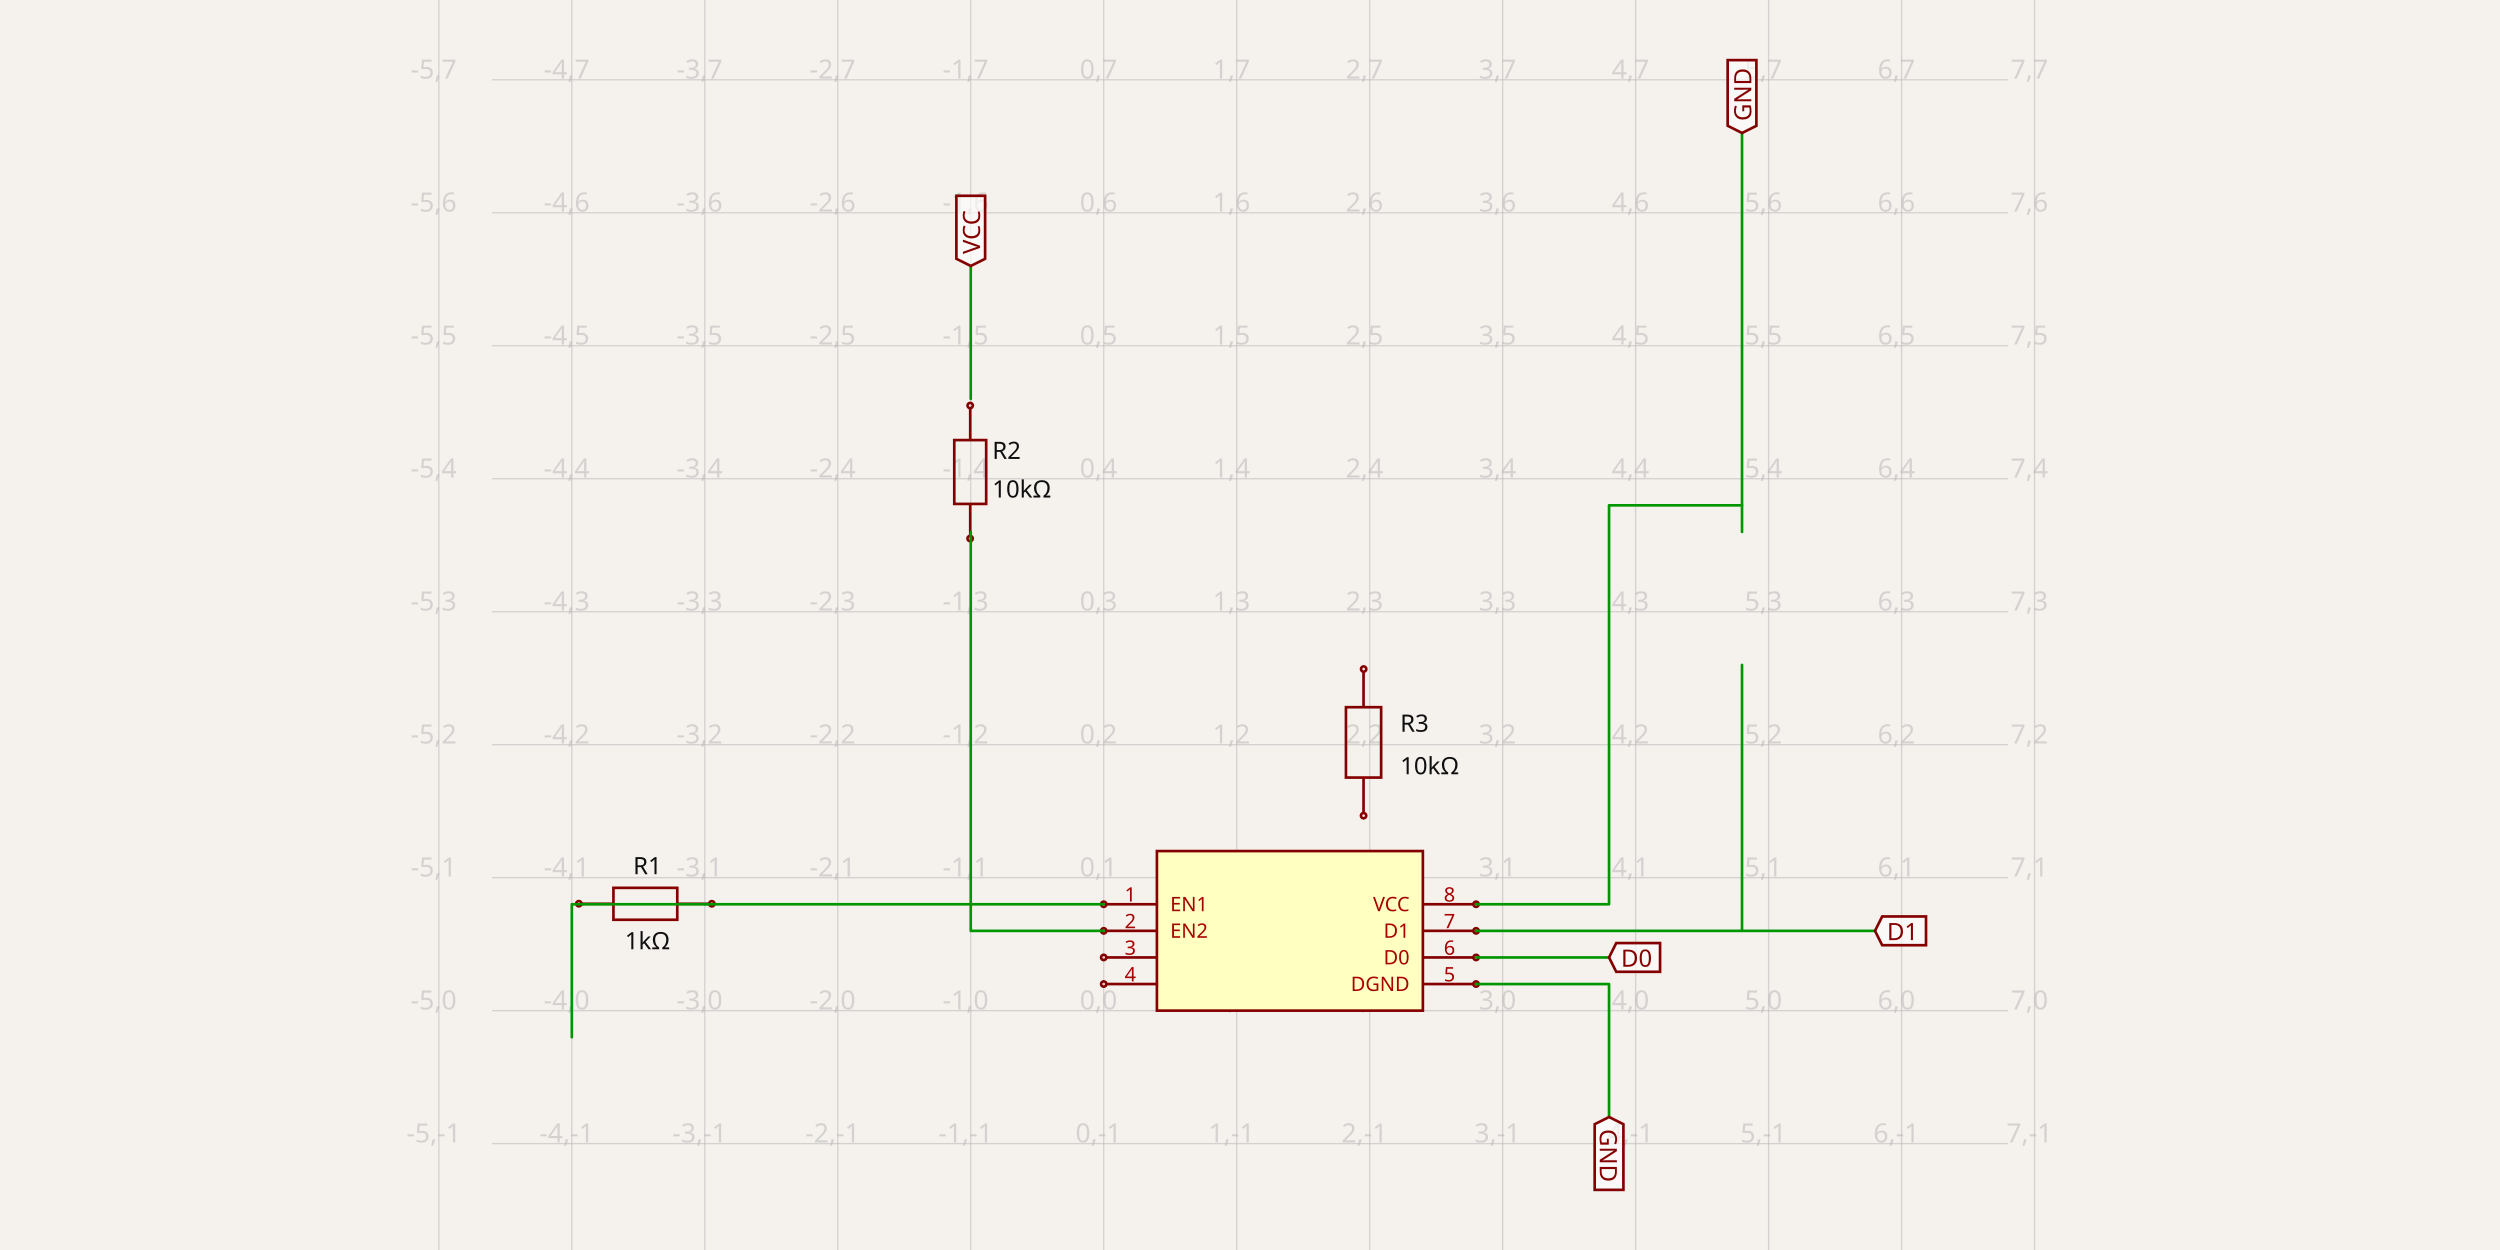
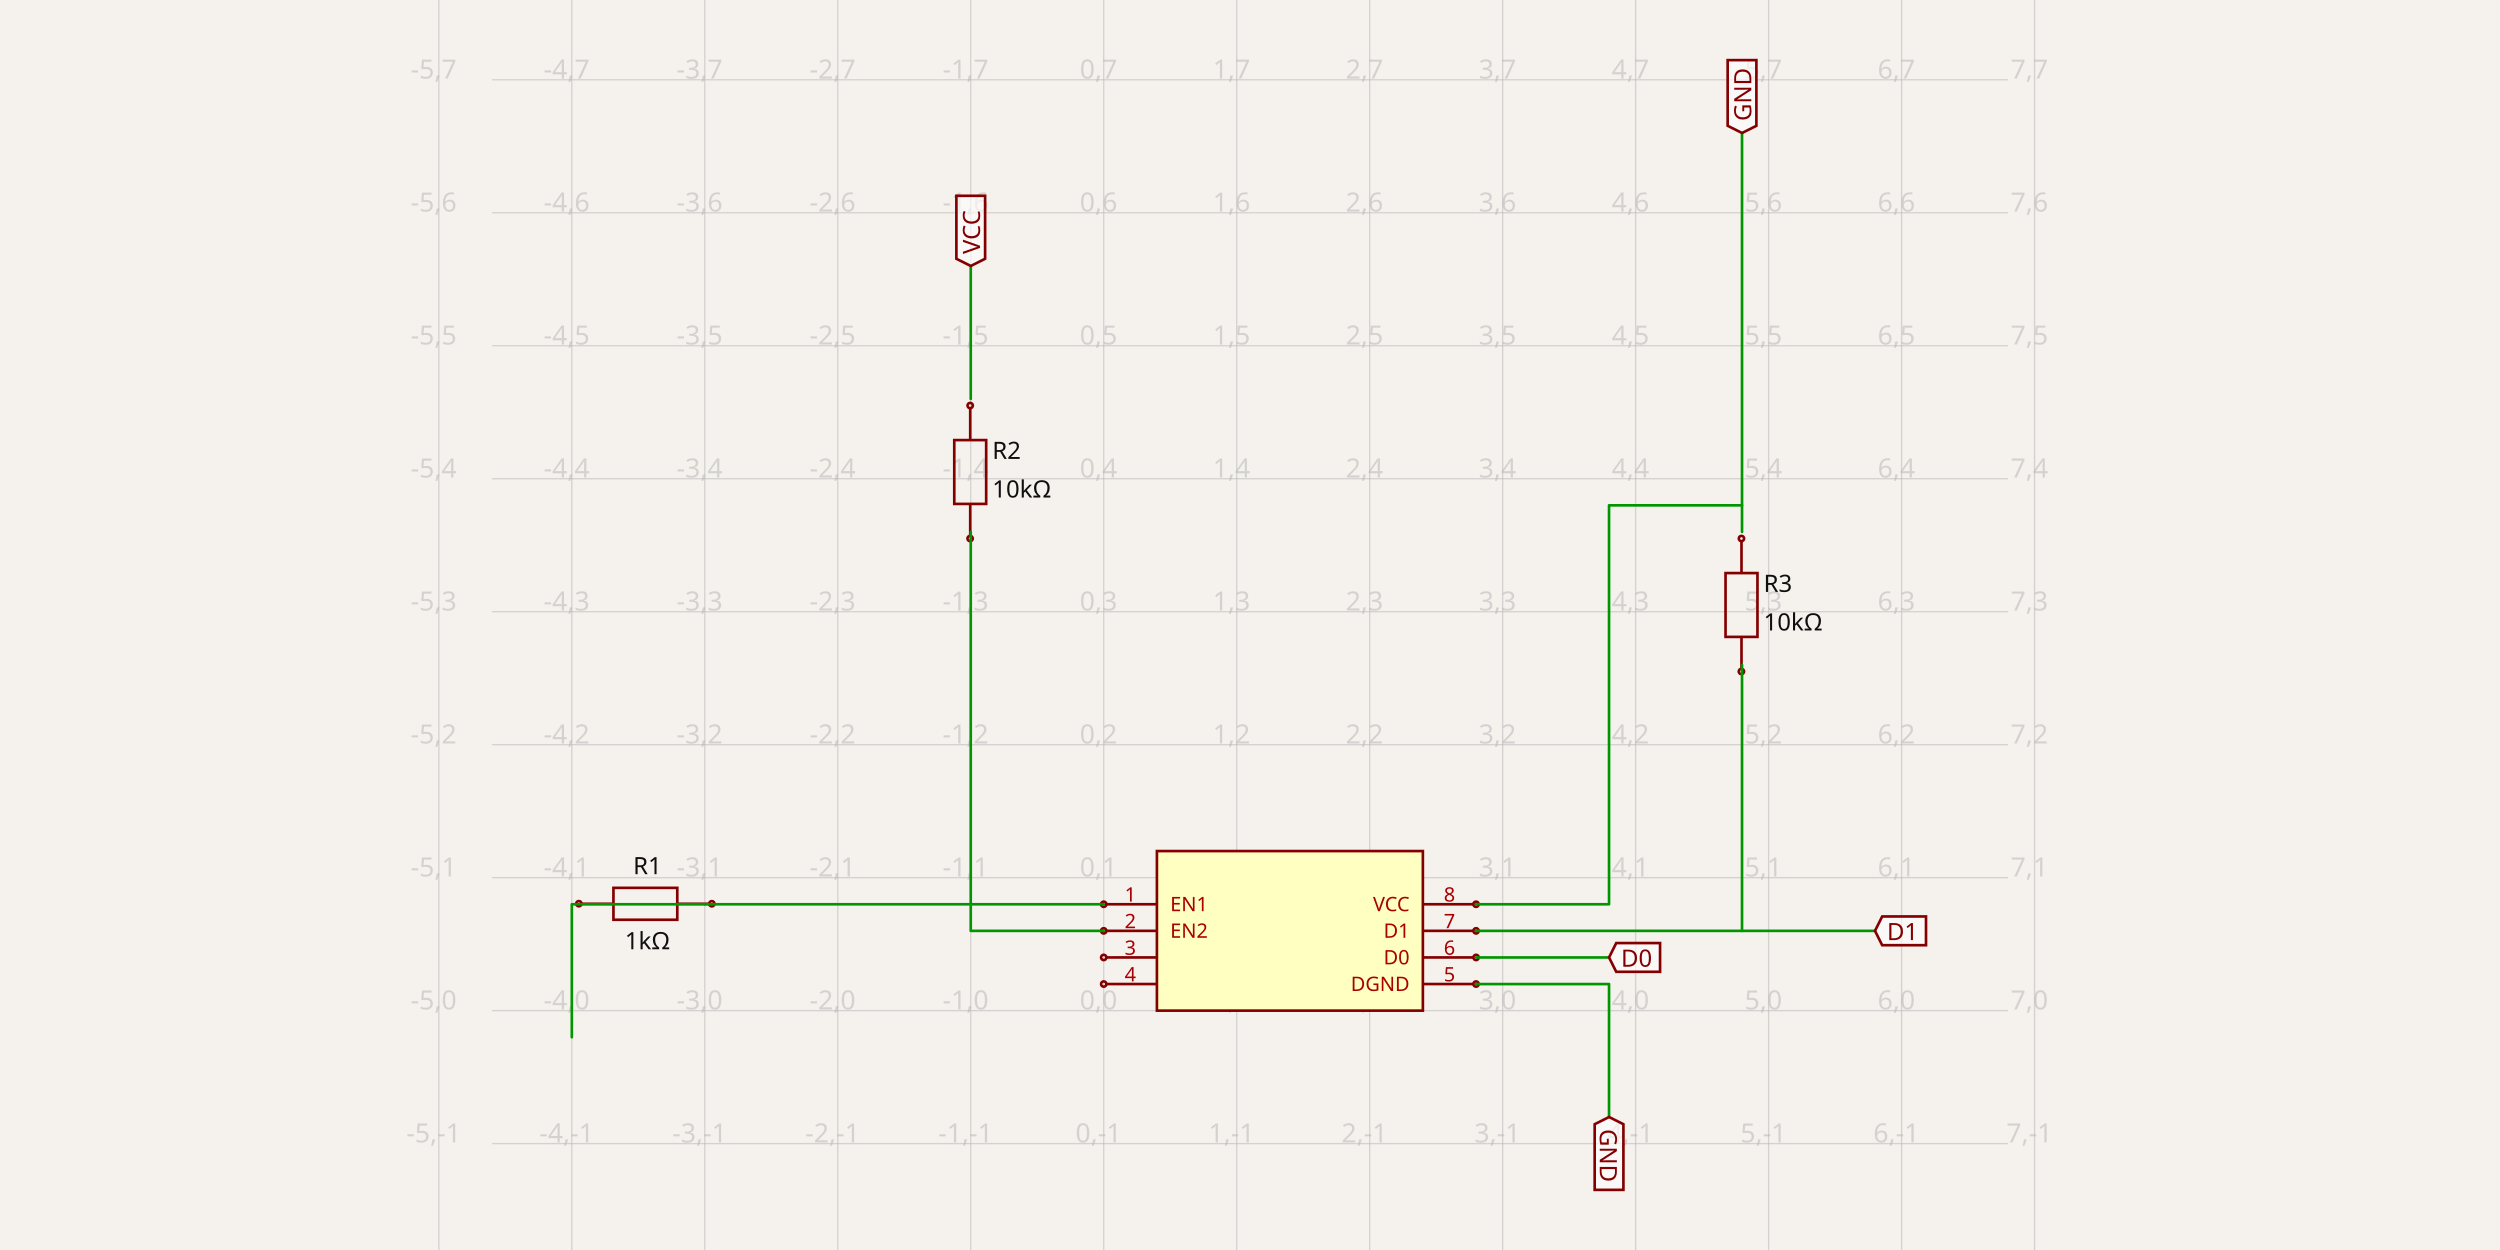
<svg xmlns="http://www.w3.org/2000/svg" width="1200" height="600" style="background-color: rgb(245, 241, 237)" data-real-to-screen-transform="matrix(63.829787234,0,0,-63.829787234,529.7872340426,485.1063829787)">
  <style>
              .boundary { fill: rgb(245, 241, 237); }
              .schematic-boundary { fill: none; stroke: #fff; }
              .component { fill: none; stroke: rgb(132, 0, 0); }
              .chip { fill: rgb(255, 255, 194); stroke: rgb(132, 0, 0); }
              .component-pin { fill: none; stroke: rgb(132, 0, 0); }
              .trace:hover {
                filter: invert(1);
              }
              .trace:hover .trace-crossing-outline {
                opacity: 0;
              }
              .text { font-family: sans-serif; fill: rgb(0, 150, 0); }
              .pin-number { fill: rgb(169, 0, 0); }
              .port-label { fill: rgb(0, 100, 100); }
              .component-name { fill: rgb(0, 100, 100); }
            </style>
  <rect class="boundary" x="0" y="0" width="1200" height="600" />
  <g class="grid">
    <line x1="210.638" y1="600" x2="210.638" y2="3.000195647473447e-10" stroke="rgb(181, 181, 181)" stroke-width="0.638" stroke-opacity="0.5" />
    <line x1="274.468" y1="600" x2="274.468" y2="3.000195647473447e-10" stroke="rgb(181, 181, 181)" stroke-width="0.638" stroke-opacity="0.5" />
    <line x1="338.298" y1="600" x2="338.298" y2="3.000195647473447e-10" stroke="rgb(181, 181, 181)" stroke-width="0.638" stroke-opacity="0.5" />
    <line x1="402.128" y1="600" x2="402.128" y2="3.000195647473447e-10" stroke="rgb(181, 181, 181)" stroke-width="0.638" stroke-opacity="0.5" />
    <line x1="465.957" y1="600" x2="465.957" y2="3.000195647473447e-10" stroke="rgb(181, 181, 181)" stroke-width="0.638" stroke-opacity="0.5" />
    <line x1="529.787" y1="600" x2="529.787" y2="3.000195647473447e-10" stroke="rgb(181, 181, 181)" stroke-width="0.638" stroke-opacity="0.5" />
    <line x1="593.617" y1="600" x2="593.617" y2="3.000195647473447e-10" stroke="rgb(181, 181, 181)" stroke-width="0.638" stroke-opacity="0.5" />
    <line x1="657.447" y1="600" x2="657.447" y2="3.000195647473447e-10" stroke="rgb(181, 181, 181)" stroke-width="0.638" stroke-opacity="0.5" />
    <line x1="721.277" y1="600" x2="721.277" y2="3.000195647473447e-10" stroke="rgb(181, 181, 181)" stroke-width="0.638" stroke-opacity="0.5" />
    <line x1="785.106" y1="600" x2="785.106" y2="3.000195647473447e-10" stroke="rgb(181, 181, 181)" stroke-width="0.638" stroke-opacity="0.5" />
    <line x1="848.936" y1="600" x2="848.936" y2="3.000195647473447e-10" stroke="rgb(181, 181, 181)" stroke-width="0.638" stroke-opacity="0.5" />
    <line x1="912.766" y1="600" x2="912.766" y2="3.000195647473447e-10" stroke="rgb(181, 181, 181)" stroke-width="0.638" stroke-opacity="0.5" />
    <line x1="976.596" y1="600" x2="976.596" y2="3.000195647473447e-10" stroke="rgb(181, 181, 181)" stroke-width="0.638" stroke-opacity="0.5" />
    <line x1="236.17" y1="612.766" x2="963.83" y2="612.766" stroke="rgb(181, 181, 181)" stroke-width="0.638" stroke-opacity="0.5" />
    <line x1="236.17" y1="548.936" x2="963.83" y2="548.936" stroke="rgb(181, 181, 181)" stroke-width="0.638" stroke-opacity="0.5" />
    <line x1="236.17" y1="485.106" x2="963.83" y2="485.106" stroke="rgb(181, 181, 181)" stroke-width="0.638" stroke-opacity="0.5" />
    <line x1="236.17" y1="421.277" x2="963.83" y2="421.277" stroke="rgb(181, 181, 181)" stroke-width="0.638" stroke-opacity="0.5" />
    <line x1="236.17" y1="357.447" x2="963.83" y2="357.447" stroke="rgb(181, 181, 181)" stroke-width="0.638" stroke-opacity="0.5" />
    <line x1="236.17" y1="293.617" x2="963.83" y2="293.617" stroke="rgb(181, 181, 181)" stroke-width="0.638" stroke-opacity="0.5" />
    <line x1="236.17" y1="229.787" x2="963.83" y2="229.787" stroke="rgb(181, 181, 181)" stroke-width="0.638" stroke-opacity="0.5" />
    <line x1="236.17" y1="165.957" x2="963.83" y2="165.957" stroke="rgb(181, 181, 181)" stroke-width="0.638" stroke-opacity="0.5" />
    <line x1="236.17" y1="102.128" x2="963.83" y2="102.128" stroke="rgb(181, 181, 181)" stroke-width="0.638" stroke-opacity="0.5" />
    <line x1="236.17" y1="38.298" x2="963.83" y2="38.298" stroke="rgb(181, 181, 181)" stroke-width="0.638" stroke-opacity="0.5" />
    <line x1="236.17" y1="-25.532" x2="963.83" y2="-25.532" stroke="rgb(181, 181, 181)" stroke-width="0.638" stroke-opacity="0.5" />
    <text x="208.138" y="607.766" fill="rgb(181, 181, 181)" font-size="12.766" fill-opacity="0.5" text-anchor="middle" dominant-baseline="middle" font-family="sans-serif">-5,-2</text>
    <text x="208.138" y="543.936" fill="rgb(181, 181, 181)" font-size="12.766" fill-opacity="0.5" text-anchor="middle" dominant-baseline="middle" font-family="sans-serif">-5,-1</text>
    <text x="208.138" y="480.106" fill="rgb(181, 181, 181)" font-size="12.766" fill-opacity="0.5" text-anchor="middle" dominant-baseline="middle" font-family="sans-serif">-5,0</text>
    <text x="208.138" y="416.277" fill="rgb(181, 181, 181)" font-size="12.766" fill-opacity="0.5" text-anchor="middle" dominant-baseline="middle" font-family="sans-serif">-5,1</text>
    <text x="208.138" y="352.447" fill="rgb(181, 181, 181)" font-size="12.766" fill-opacity="0.5" text-anchor="middle" dominant-baseline="middle" font-family="sans-serif">-5,2</text>
    <text x="208.138" y="288.617" fill="rgb(181, 181, 181)" font-size="12.766" fill-opacity="0.5" text-anchor="middle" dominant-baseline="middle" font-family="sans-serif">-5,3</text>
    <text x="208.138" y="224.787" fill="rgb(181, 181, 181)" font-size="12.766" fill-opacity="0.5" text-anchor="middle" dominant-baseline="middle" font-family="sans-serif">-5,4</text>
    <text x="208.138" y="160.957" fill="rgb(181, 181, 181)" font-size="12.766" fill-opacity="0.5" text-anchor="middle" dominant-baseline="middle" font-family="sans-serif">-5,5</text>
    <text x="208.138" y="97.128" fill="rgb(181, 181, 181)" font-size="12.766" fill-opacity="0.5" text-anchor="middle" dominant-baseline="middle" font-family="sans-serif">-5,6</text>
    <text x="208.138" y="33.298" fill="rgb(181, 181, 181)" font-size="12.766" fill-opacity="0.5" text-anchor="middle" dominant-baseline="middle" font-family="sans-serif">-5,7</text>
    <text x="208.138" y="-30.532" fill="rgb(181, 181, 181)" font-size="12.766" fill-opacity="0.5" text-anchor="middle" dominant-baseline="middle" font-family="sans-serif">-5,8</text>
    <text x="271.968" y="607.766" fill="rgb(181, 181, 181)" font-size="12.766" fill-opacity="0.5" text-anchor="middle" dominant-baseline="middle" font-family="sans-serif">-4,-2</text>
    <text x="271.968" y="543.936" fill="rgb(181, 181, 181)" font-size="12.766" fill-opacity="0.5" text-anchor="middle" dominant-baseline="middle" font-family="sans-serif">-4,-1</text>
    <text x="271.968" y="480.106" fill="rgb(181, 181, 181)" font-size="12.766" fill-opacity="0.5" text-anchor="middle" dominant-baseline="middle" font-family="sans-serif">-4,0</text>
    <text x="271.968" y="416.277" fill="rgb(181, 181, 181)" font-size="12.766" fill-opacity="0.5" text-anchor="middle" dominant-baseline="middle" font-family="sans-serif">-4,1</text>
    <text x="271.968" y="352.447" fill="rgb(181, 181, 181)" font-size="12.766" fill-opacity="0.5" text-anchor="middle" dominant-baseline="middle" font-family="sans-serif">-4,2</text>
    <text x="271.968" y="288.617" fill="rgb(181, 181, 181)" font-size="12.766" fill-opacity="0.5" text-anchor="middle" dominant-baseline="middle" font-family="sans-serif">-4,3</text>
    <text x="271.968" y="224.787" fill="rgb(181, 181, 181)" font-size="12.766" fill-opacity="0.5" text-anchor="middle" dominant-baseline="middle" font-family="sans-serif">-4,4</text>
    <text x="271.968" y="160.957" fill="rgb(181, 181, 181)" font-size="12.766" fill-opacity="0.5" text-anchor="middle" dominant-baseline="middle" font-family="sans-serif">-4,5</text>
    <text x="271.968" y="97.128" fill="rgb(181, 181, 181)" font-size="12.766" fill-opacity="0.5" text-anchor="middle" dominant-baseline="middle" font-family="sans-serif">-4,6</text>
    <text x="271.968" y="33.298" fill="rgb(181, 181, 181)" font-size="12.766" fill-opacity="0.5" text-anchor="middle" dominant-baseline="middle" font-family="sans-serif">-4,7</text>
    <text x="271.968" y="-30.532" fill="rgb(181, 181, 181)" font-size="12.766" fill-opacity="0.5" text-anchor="middle" dominant-baseline="middle" font-family="sans-serif">-4,8</text>
    <text x="335.798" y="607.766" fill="rgb(181, 181, 181)" font-size="12.766" fill-opacity="0.5" text-anchor="middle" dominant-baseline="middle" font-family="sans-serif">-3,-2</text>
    <text x="335.798" y="543.936" fill="rgb(181, 181, 181)" font-size="12.766" fill-opacity="0.5" text-anchor="middle" dominant-baseline="middle" font-family="sans-serif">-3,-1</text>
    <text x="335.798" y="480.106" fill="rgb(181, 181, 181)" font-size="12.766" fill-opacity="0.5" text-anchor="middle" dominant-baseline="middle" font-family="sans-serif">-3,0</text>
    <text x="335.798" y="416.277" fill="rgb(181, 181, 181)" font-size="12.766" fill-opacity="0.5" text-anchor="middle" dominant-baseline="middle" font-family="sans-serif">-3,1</text>
    <text x="335.798" y="352.447" fill="rgb(181, 181, 181)" font-size="12.766" fill-opacity="0.5" text-anchor="middle" dominant-baseline="middle" font-family="sans-serif">-3,2</text>
    <text x="335.798" y="288.617" fill="rgb(181, 181, 181)" font-size="12.766" fill-opacity="0.5" text-anchor="middle" dominant-baseline="middle" font-family="sans-serif">-3,3</text>
    <text x="335.798" y="224.787" fill="rgb(181, 181, 181)" font-size="12.766" fill-opacity="0.5" text-anchor="middle" dominant-baseline="middle" font-family="sans-serif">-3,4</text>
    <text x="335.798" y="160.957" fill="rgb(181, 181, 181)" font-size="12.766" fill-opacity="0.5" text-anchor="middle" dominant-baseline="middle" font-family="sans-serif">-3,5</text>
    <text x="335.798" y="97.128" fill="rgb(181, 181, 181)" font-size="12.766" fill-opacity="0.5" text-anchor="middle" dominant-baseline="middle" font-family="sans-serif">-3,6</text>
    <text x="335.798" y="33.298" fill="rgb(181, 181, 181)" font-size="12.766" fill-opacity="0.5" text-anchor="middle" dominant-baseline="middle" font-family="sans-serif">-3,7</text>
    <text x="335.798" y="-30.532" fill="rgb(181, 181, 181)" font-size="12.766" fill-opacity="0.5" text-anchor="middle" dominant-baseline="middle" font-family="sans-serif">-3,8</text>
    <text x="399.628" y="607.766" fill="rgb(181, 181, 181)" font-size="12.766" fill-opacity="0.5" text-anchor="middle" dominant-baseline="middle" font-family="sans-serif">-2,-2</text>
    <text x="399.628" y="543.936" fill="rgb(181, 181, 181)" font-size="12.766" fill-opacity="0.5" text-anchor="middle" dominant-baseline="middle" font-family="sans-serif">-2,-1</text>
    <text x="399.628" y="480.106" fill="rgb(181, 181, 181)" font-size="12.766" fill-opacity="0.5" text-anchor="middle" dominant-baseline="middle" font-family="sans-serif">-2,0</text>
    <text x="399.628" y="416.277" fill="rgb(181, 181, 181)" font-size="12.766" fill-opacity="0.5" text-anchor="middle" dominant-baseline="middle" font-family="sans-serif">-2,1</text>
    <text x="399.628" y="352.447" fill="rgb(181, 181, 181)" font-size="12.766" fill-opacity="0.5" text-anchor="middle" dominant-baseline="middle" font-family="sans-serif">-2,2</text>
    <text x="399.628" y="288.617" fill="rgb(181, 181, 181)" font-size="12.766" fill-opacity="0.5" text-anchor="middle" dominant-baseline="middle" font-family="sans-serif">-2,3</text>
    <text x="399.628" y="224.787" fill="rgb(181, 181, 181)" font-size="12.766" fill-opacity="0.5" text-anchor="middle" dominant-baseline="middle" font-family="sans-serif">-2,4</text>
    <text x="399.628" y="160.957" fill="rgb(181, 181, 181)" font-size="12.766" fill-opacity="0.5" text-anchor="middle" dominant-baseline="middle" font-family="sans-serif">-2,5</text>
    <text x="399.628" y="97.128" fill="rgb(181, 181, 181)" font-size="12.766" fill-opacity="0.5" text-anchor="middle" dominant-baseline="middle" font-family="sans-serif">-2,6</text>
    <text x="399.628" y="33.298" fill="rgb(181, 181, 181)" font-size="12.766" fill-opacity="0.5" text-anchor="middle" dominant-baseline="middle" font-family="sans-serif">-2,7</text>
    <text x="399.628" y="-30.532" fill="rgb(181, 181, 181)" font-size="12.766" fill-opacity="0.5" text-anchor="middle" dominant-baseline="middle" font-family="sans-serif">-2,8</text>
    <text x="463.457" y="607.766" fill="rgb(181, 181, 181)" font-size="12.766" fill-opacity="0.5" text-anchor="middle" dominant-baseline="middle" font-family="sans-serif">-1,-2</text>
    <text x="463.457" y="543.936" fill="rgb(181, 181, 181)" font-size="12.766" fill-opacity="0.5" text-anchor="middle" dominant-baseline="middle" font-family="sans-serif">-1,-1</text>
    <text x="463.457" y="480.106" fill="rgb(181, 181, 181)" font-size="12.766" fill-opacity="0.5" text-anchor="middle" dominant-baseline="middle" font-family="sans-serif">-1,0</text>
    <text x="463.457" y="416.277" fill="rgb(181, 181, 181)" font-size="12.766" fill-opacity="0.5" text-anchor="middle" dominant-baseline="middle" font-family="sans-serif">-1,1</text>
    <text x="463.457" y="352.447" fill="rgb(181, 181, 181)" font-size="12.766" fill-opacity="0.5" text-anchor="middle" dominant-baseline="middle" font-family="sans-serif">-1,2</text>
    <text x="463.457" y="288.617" fill="rgb(181, 181, 181)" font-size="12.766" fill-opacity="0.5" text-anchor="middle" dominant-baseline="middle" font-family="sans-serif">-1,3</text>
    <text x="463.457" y="224.787" fill="rgb(181, 181, 181)" font-size="12.766" fill-opacity="0.5" text-anchor="middle" dominant-baseline="middle" font-family="sans-serif">-1,4</text>
    <text x="463.457" y="160.957" fill="rgb(181, 181, 181)" font-size="12.766" fill-opacity="0.5" text-anchor="middle" dominant-baseline="middle" font-family="sans-serif">-1,5</text>
    <text x="463.457" y="97.128" fill="rgb(181, 181, 181)" font-size="12.766" fill-opacity="0.5" text-anchor="middle" dominant-baseline="middle" font-family="sans-serif">-1,6</text>
    <text x="463.457" y="33.298" fill="rgb(181, 181, 181)" font-size="12.766" fill-opacity="0.5" text-anchor="middle" dominant-baseline="middle" font-family="sans-serif">-1,7</text>
    <text x="463.457" y="-30.532" fill="rgb(181, 181, 181)" font-size="12.766" fill-opacity="0.5" text-anchor="middle" dominant-baseline="middle" font-family="sans-serif">-1,8</text>
    <text x="527.287" y="607.766" fill="rgb(181, 181, 181)" font-size="12.766" fill-opacity="0.5" text-anchor="middle" dominant-baseline="middle" font-family="sans-serif">0,-2</text>
    <text x="527.287" y="543.936" fill="rgb(181, 181, 181)" font-size="12.766" fill-opacity="0.5" text-anchor="middle" dominant-baseline="middle" font-family="sans-serif">0,-1</text>
    <text x="527.287" y="480.106" fill="rgb(181, 181, 181)" font-size="12.766" fill-opacity="0.5" text-anchor="middle" dominant-baseline="middle" font-family="sans-serif">0,0</text>
    <text x="527.287" y="416.277" fill="rgb(181, 181, 181)" font-size="12.766" fill-opacity="0.5" text-anchor="middle" dominant-baseline="middle" font-family="sans-serif">0,1</text>
    <text x="527.287" y="352.447" fill="rgb(181, 181, 181)" font-size="12.766" fill-opacity="0.5" text-anchor="middle" dominant-baseline="middle" font-family="sans-serif">0,2</text>
    <text x="527.287" y="288.617" fill="rgb(181, 181, 181)" font-size="12.766" fill-opacity="0.5" text-anchor="middle" dominant-baseline="middle" font-family="sans-serif">0,3</text>
    <text x="527.287" y="224.787" fill="rgb(181, 181, 181)" font-size="12.766" fill-opacity="0.5" text-anchor="middle" dominant-baseline="middle" font-family="sans-serif">0,4</text>
    <text x="527.287" y="160.957" fill="rgb(181, 181, 181)" font-size="12.766" fill-opacity="0.5" text-anchor="middle" dominant-baseline="middle" font-family="sans-serif">0,5</text>
    <text x="527.287" y="97.128" fill="rgb(181, 181, 181)" font-size="12.766" fill-opacity="0.5" text-anchor="middle" dominant-baseline="middle" font-family="sans-serif">0,6</text>
    <text x="527.287" y="33.298" fill="rgb(181, 181, 181)" font-size="12.766" fill-opacity="0.5" text-anchor="middle" dominant-baseline="middle" font-family="sans-serif">0,7</text>
    <text x="527.287" y="-30.532" fill="rgb(181, 181, 181)" font-size="12.766" fill-opacity="0.5" text-anchor="middle" dominant-baseline="middle" font-family="sans-serif">0,8</text>
    <text x="591.117" y="607.766" fill="rgb(181, 181, 181)" font-size="12.766" fill-opacity="0.5" text-anchor="middle" dominant-baseline="middle" font-family="sans-serif">1,-2</text>
    <text x="591.117" y="543.936" fill="rgb(181, 181, 181)" font-size="12.766" fill-opacity="0.5" text-anchor="middle" dominant-baseline="middle" font-family="sans-serif">1,-1</text>
    <text x="591.117" y="480.106" fill="rgb(181, 181, 181)" font-size="12.766" fill-opacity="0.5" text-anchor="middle" dominant-baseline="middle" font-family="sans-serif">1,0</text>
    <text x="591.117" y="416.277" fill="rgb(181, 181, 181)" font-size="12.766" fill-opacity="0.5" text-anchor="middle" dominant-baseline="middle" font-family="sans-serif">1,1</text>
    <text x="591.117" y="352.447" fill="rgb(181, 181, 181)" font-size="12.766" fill-opacity="0.5" text-anchor="middle" dominant-baseline="middle" font-family="sans-serif">1,2</text>
    <text x="591.117" y="288.617" fill="rgb(181, 181, 181)" font-size="12.766" fill-opacity="0.5" text-anchor="middle" dominant-baseline="middle" font-family="sans-serif">1,3</text>
    <text x="591.117" y="224.787" fill="rgb(181, 181, 181)" font-size="12.766" fill-opacity="0.5" text-anchor="middle" dominant-baseline="middle" font-family="sans-serif">1,4</text>
    <text x="591.117" y="160.957" fill="rgb(181, 181, 181)" font-size="12.766" fill-opacity="0.5" text-anchor="middle" dominant-baseline="middle" font-family="sans-serif">1,5</text>
    <text x="591.117" y="97.128" fill="rgb(181, 181, 181)" font-size="12.766" fill-opacity="0.5" text-anchor="middle" dominant-baseline="middle" font-family="sans-serif">1,6</text>
    <text x="591.117" y="33.298" fill="rgb(181, 181, 181)" font-size="12.766" fill-opacity="0.5" text-anchor="middle" dominant-baseline="middle" font-family="sans-serif">1,7</text>
    <text x="591.117" y="-30.532" fill="rgb(181, 181, 181)" font-size="12.766" fill-opacity="0.5" text-anchor="middle" dominant-baseline="middle" font-family="sans-serif">1,8</text>
    <text x="654.947" y="607.766" fill="rgb(181, 181, 181)" font-size="12.766" fill-opacity="0.5" text-anchor="middle" dominant-baseline="middle" font-family="sans-serif">2,-2</text>
    <text x="654.947" y="543.936" fill="rgb(181, 181, 181)" font-size="12.766" fill-opacity="0.5" text-anchor="middle" dominant-baseline="middle" font-family="sans-serif">2,-1</text>
    <text x="654.947" y="480.106" fill="rgb(181, 181, 181)" font-size="12.766" fill-opacity="0.5" text-anchor="middle" dominant-baseline="middle" font-family="sans-serif">2,0</text>
    <text x="654.947" y="416.277" fill="rgb(181, 181, 181)" font-size="12.766" fill-opacity="0.5" text-anchor="middle" dominant-baseline="middle" font-family="sans-serif">2,1</text>
    <text x="654.947" y="352.447" fill="rgb(181, 181, 181)" font-size="12.766" fill-opacity="0.5" text-anchor="middle" dominant-baseline="middle" font-family="sans-serif">2,2</text>
    <text x="654.947" y="288.617" fill="rgb(181, 181, 181)" font-size="12.766" fill-opacity="0.5" text-anchor="middle" dominant-baseline="middle" font-family="sans-serif">2,3</text>
    <text x="654.947" y="224.787" fill="rgb(181, 181, 181)" font-size="12.766" fill-opacity="0.5" text-anchor="middle" dominant-baseline="middle" font-family="sans-serif">2,4</text>
    <text x="654.947" y="160.957" fill="rgb(181, 181, 181)" font-size="12.766" fill-opacity="0.5" text-anchor="middle" dominant-baseline="middle" font-family="sans-serif">2,5</text>
    <text x="654.947" y="97.128" fill="rgb(181, 181, 181)" font-size="12.766" fill-opacity="0.5" text-anchor="middle" dominant-baseline="middle" font-family="sans-serif">2,6</text>
    <text x="654.947" y="33.298" fill="rgb(181, 181, 181)" font-size="12.766" fill-opacity="0.5" text-anchor="middle" dominant-baseline="middle" font-family="sans-serif">2,7</text>
    <text x="654.947" y="-30.532" fill="rgb(181, 181, 181)" font-size="12.766" fill-opacity="0.5" text-anchor="middle" dominant-baseline="middle" font-family="sans-serif">2,8</text>
    <text x="718.777" y="607.766" fill="rgb(181, 181, 181)" font-size="12.766" fill-opacity="0.5" text-anchor="middle" dominant-baseline="middle" font-family="sans-serif">3,-2</text>
    <text x="718.777" y="543.936" fill="rgb(181, 181, 181)" font-size="12.766" fill-opacity="0.5" text-anchor="middle" dominant-baseline="middle" font-family="sans-serif">3,-1</text>
    <text x="718.777" y="480.106" fill="rgb(181, 181, 181)" font-size="12.766" fill-opacity="0.5" text-anchor="middle" dominant-baseline="middle" font-family="sans-serif">3,0</text>
    <text x="718.777" y="416.277" fill="rgb(181, 181, 181)" font-size="12.766" fill-opacity="0.5" text-anchor="middle" dominant-baseline="middle" font-family="sans-serif">3,1</text>
    <text x="718.777" y="352.447" fill="rgb(181, 181, 181)" font-size="12.766" fill-opacity="0.5" text-anchor="middle" dominant-baseline="middle" font-family="sans-serif">3,2</text>
    <text x="718.777" y="288.617" fill="rgb(181, 181, 181)" font-size="12.766" fill-opacity="0.5" text-anchor="middle" dominant-baseline="middle" font-family="sans-serif">3,3</text>
    <text x="718.777" y="224.787" fill="rgb(181, 181, 181)" font-size="12.766" fill-opacity="0.5" text-anchor="middle" dominant-baseline="middle" font-family="sans-serif">3,4</text>
    <text x="718.777" y="160.957" fill="rgb(181, 181, 181)" font-size="12.766" fill-opacity="0.5" text-anchor="middle" dominant-baseline="middle" font-family="sans-serif">3,5</text>
    <text x="718.777" y="97.128" fill="rgb(181, 181, 181)" font-size="12.766" fill-opacity="0.5" text-anchor="middle" dominant-baseline="middle" font-family="sans-serif">3,6</text>
    <text x="718.777" y="33.298" fill="rgb(181, 181, 181)" font-size="12.766" fill-opacity="0.5" text-anchor="middle" dominant-baseline="middle" font-family="sans-serif">3,7</text>
    <text x="718.777" y="-30.532" fill="rgb(181, 181, 181)" font-size="12.766" fill-opacity="0.5" text-anchor="middle" dominant-baseline="middle" font-family="sans-serif">3,8</text>
    <text x="782.606" y="607.766" fill="rgb(181, 181, 181)" font-size="12.766" fill-opacity="0.5" text-anchor="middle" dominant-baseline="middle" font-family="sans-serif">4,-2</text>
    <text x="782.606" y="543.936" fill="rgb(181, 181, 181)" font-size="12.766" fill-opacity="0.5" text-anchor="middle" dominant-baseline="middle" font-family="sans-serif">4,-1</text>
    <text x="782.606" y="480.106" fill="rgb(181, 181, 181)" font-size="12.766" fill-opacity="0.5" text-anchor="middle" dominant-baseline="middle" font-family="sans-serif">4,0</text>
    <text x="782.606" y="416.277" fill="rgb(181, 181, 181)" font-size="12.766" fill-opacity="0.5" text-anchor="middle" dominant-baseline="middle" font-family="sans-serif">4,1</text>
    <text x="782.606" y="352.447" fill="rgb(181, 181, 181)" font-size="12.766" fill-opacity="0.5" text-anchor="middle" dominant-baseline="middle" font-family="sans-serif">4,2</text>
    <text x="782.606" y="288.617" fill="rgb(181, 181, 181)" font-size="12.766" fill-opacity="0.5" text-anchor="middle" dominant-baseline="middle" font-family="sans-serif">4,3</text>
    <text x="782.606" y="224.787" fill="rgb(181, 181, 181)" font-size="12.766" fill-opacity="0.5" text-anchor="middle" dominant-baseline="middle" font-family="sans-serif">4,4</text>
    <text x="782.606" y="160.957" fill="rgb(181, 181, 181)" font-size="12.766" fill-opacity="0.5" text-anchor="middle" dominant-baseline="middle" font-family="sans-serif">4,5</text>
    <text x="782.606" y="97.128" fill="rgb(181, 181, 181)" font-size="12.766" fill-opacity="0.5" text-anchor="middle" dominant-baseline="middle" font-family="sans-serif">4,6</text>
    <text x="782.606" y="33.298" fill="rgb(181, 181, 181)" font-size="12.766" fill-opacity="0.5" text-anchor="middle" dominant-baseline="middle" font-family="sans-serif">4,7</text>
    <text x="782.606" y="-30.532" fill="rgb(181, 181, 181)" font-size="12.766" fill-opacity="0.5" text-anchor="middle" dominant-baseline="middle" font-family="sans-serif">4,8</text>
    <text x="846.436" y="607.766" fill="rgb(181, 181, 181)" font-size="12.766" fill-opacity="0.5" text-anchor="middle" dominant-baseline="middle" font-family="sans-serif">5,-2</text>
    <text x="846.436" y="543.936" fill="rgb(181, 181, 181)" font-size="12.766" fill-opacity="0.5" text-anchor="middle" dominant-baseline="middle" font-family="sans-serif">5,-1</text>
    <text x="846.436" y="480.106" fill="rgb(181, 181, 181)" font-size="12.766" fill-opacity="0.5" text-anchor="middle" dominant-baseline="middle" font-family="sans-serif">5,0</text>
    <text x="846.436" y="416.277" fill="rgb(181, 181, 181)" font-size="12.766" fill-opacity="0.5" text-anchor="middle" dominant-baseline="middle" font-family="sans-serif">5,1</text>
    <text x="846.436" y="352.447" fill="rgb(181, 181, 181)" font-size="12.766" fill-opacity="0.5" text-anchor="middle" dominant-baseline="middle" font-family="sans-serif">5,2</text>
    <text x="846.436" y="288.617" fill="rgb(181, 181, 181)" font-size="12.766" fill-opacity="0.5" text-anchor="middle" dominant-baseline="middle" font-family="sans-serif">5,3</text>
    <text x="846.436" y="224.787" fill="rgb(181, 181, 181)" font-size="12.766" fill-opacity="0.5" text-anchor="middle" dominant-baseline="middle" font-family="sans-serif">5,4</text>
    <text x="846.436" y="160.957" fill="rgb(181, 181, 181)" font-size="12.766" fill-opacity="0.5" text-anchor="middle" dominant-baseline="middle" font-family="sans-serif">5,5</text>
    <text x="846.436" y="97.128" fill="rgb(181, 181, 181)" font-size="12.766" fill-opacity="0.5" text-anchor="middle" dominant-baseline="middle" font-family="sans-serif">5,6</text>
    <text x="846.436" y="33.298" fill="rgb(181, 181, 181)" font-size="12.766" fill-opacity="0.5" text-anchor="middle" dominant-baseline="middle" font-family="sans-serif">5,7</text>
    <text x="846.436" y="-30.532" fill="rgb(181, 181, 181)" font-size="12.766" fill-opacity="0.5" text-anchor="middle" dominant-baseline="middle" font-family="sans-serif">5,8</text>
    <text x="910.266" y="607.766" fill="rgb(181, 181, 181)" font-size="12.766" fill-opacity="0.5" text-anchor="middle" dominant-baseline="middle" font-family="sans-serif">6,-2</text>
    <text x="910.266" y="543.936" fill="rgb(181, 181, 181)" font-size="12.766" fill-opacity="0.5" text-anchor="middle" dominant-baseline="middle" font-family="sans-serif">6,-1</text>
    <text x="910.266" y="480.106" fill="rgb(181, 181, 181)" font-size="12.766" fill-opacity="0.5" text-anchor="middle" dominant-baseline="middle" font-family="sans-serif">6,0</text>
    <text x="910.266" y="416.277" fill="rgb(181, 181, 181)" font-size="12.766" fill-opacity="0.5" text-anchor="middle" dominant-baseline="middle" font-family="sans-serif">6,1</text>
    <text x="910.266" y="352.447" fill="rgb(181, 181, 181)" font-size="12.766" fill-opacity="0.5" text-anchor="middle" dominant-baseline="middle" font-family="sans-serif">6,2</text>
    <text x="910.266" y="288.617" fill="rgb(181, 181, 181)" font-size="12.766" fill-opacity="0.5" text-anchor="middle" dominant-baseline="middle" font-family="sans-serif">6,3</text>
    <text x="910.266" y="224.787" fill="rgb(181, 181, 181)" font-size="12.766" fill-opacity="0.5" text-anchor="middle" dominant-baseline="middle" font-family="sans-serif">6,4</text>
    <text x="910.266" y="160.957" fill="rgb(181, 181, 181)" font-size="12.766" fill-opacity="0.5" text-anchor="middle" dominant-baseline="middle" font-family="sans-serif">6,5</text>
    <text x="910.266" y="97.128" fill="rgb(181, 181, 181)" font-size="12.766" fill-opacity="0.5" text-anchor="middle" dominant-baseline="middle" font-family="sans-serif">6,6</text>
    <text x="910.266" y="33.298" fill="rgb(181, 181, 181)" font-size="12.766" fill-opacity="0.5" text-anchor="middle" dominant-baseline="middle" font-family="sans-serif">6,7</text>
    <text x="910.266" y="-30.532" fill="rgb(181, 181, 181)" font-size="12.766" fill-opacity="0.5" text-anchor="middle" dominant-baseline="middle" font-family="sans-serif">6,8</text>
    <text x="974.096" y="607.766" fill="rgb(181, 181, 181)" font-size="12.766" fill-opacity="0.5" text-anchor="middle" dominant-baseline="middle" font-family="sans-serif">7,-2</text>
    <text x="974.096" y="543.936" fill="rgb(181, 181, 181)" font-size="12.766" fill-opacity="0.5" text-anchor="middle" dominant-baseline="middle" font-family="sans-serif">7,-1</text>
    <text x="974.096" y="480.106" fill="rgb(181, 181, 181)" font-size="12.766" fill-opacity="0.5" text-anchor="middle" dominant-baseline="middle" font-family="sans-serif">7,0</text>
    <text x="974.096" y="416.277" fill="rgb(181, 181, 181)" font-size="12.766" fill-opacity="0.5" text-anchor="middle" dominant-baseline="middle" font-family="sans-serif">7,1</text>
    <text x="974.096" y="352.447" fill="rgb(181, 181, 181)" font-size="12.766" fill-opacity="0.5" text-anchor="middle" dominant-baseline="middle" font-family="sans-serif">7,2</text>
    <text x="974.096" y="288.617" fill="rgb(181, 181, 181)" font-size="12.766" fill-opacity="0.5" text-anchor="middle" dominant-baseline="middle" font-family="sans-serif">7,3</text>
    <text x="974.096" y="224.787" fill="rgb(181, 181, 181)" font-size="12.766" fill-opacity="0.5" text-anchor="middle" dominant-baseline="middle" font-family="sans-serif">7,4</text>
    <text x="974.096" y="160.957" fill="rgb(181, 181, 181)" font-size="12.766" fill-opacity="0.5" text-anchor="middle" dominant-baseline="middle" font-family="sans-serif">7,5</text>
    <text x="974.096" y="97.128" fill="rgb(181, 181, 181)" font-size="12.766" fill-opacity="0.5" text-anchor="middle" dominant-baseline="middle" font-family="sans-serif">7,6</text>
    <text x="974.096" y="33.298" fill="rgb(181, 181, 181)" font-size="12.766" fill-opacity="0.5" text-anchor="middle" dominant-baseline="middle" font-family="sans-serif">7,7</text>
    <text x="974.096" y="-30.532" fill="rgb(181, 181, 181)" font-size="12.766" fill-opacity="0.5" text-anchor="middle" dominant-baseline="middle" font-family="sans-serif">7,8</text>
  </g>
  <g data-circuit-json-type="schematic_component" data-schematic-component-id="schematic_component_0">
    <rect class="component chip" x="555.319" y="408.511" width="127.66" height="76.596" stroke-width="1.277px" fill="rgb(255, 255, 194)" stroke="rgb(132, 0, 0)" />
    <rect class="component-overlay" x="555.319" y="408.511" width="127.66" height="76.596" fill="transparent" />
    <line class="component-pin" x1="531.064" y1="434.043" x2="555.319" y2="434.043" stroke-width="1.277px" />
    <circle class="component-pin" cx="529.787" cy="434.043" r="1.277" stroke-width="1.277px" />
    <text class="pin-number" x="542.553" y="432.766" style="font-family: sans-serif;" fill="rgb(169, 0, 0)" text-anchor="middle" dominant-baseline="auto" font-size="9.574px" transform="">1</text>
    <text class="pin-number" x="561.702" y="434.043" style="font-family: sans-serif;" fill="rgb(169, 0, 0)" text-anchor="start" dominant-baseline="middle" font-size="9.574px" transform="">EN1</text>
    <line class="component-pin" x1="531.064" y1="446.809" x2="555.319" y2="446.809" stroke-width="1.277px" />
    <circle class="component-pin" cx="529.787" cy="446.809" r="1.277" stroke-width="1.277px" />
    <text class="pin-number" x="542.553" y="445.532" style="font-family: sans-serif;" fill="rgb(169, 0, 0)" text-anchor="middle" dominant-baseline="auto" font-size="9.574px" transform="">2</text>
    <text class="pin-number" x="561.702" y="446.809" style="font-family: sans-serif;" fill="rgb(169, 0, 0)" text-anchor="start" dominant-baseline="middle" font-size="9.574px" transform="">EN2</text>
    <line class="component-pin" x1="707.234" y1="472.34" x2="682.979" y2="472.34" stroke-width="1.277px" />
    <circle class="component-pin" cx="708.511" cy="472.34" r="1.277" stroke-width="1.277px" />
    <text class="pin-number" x="695.745" y="471.064" style="font-family: sans-serif;" fill="rgb(169, 0, 0)" text-anchor="middle" dominant-baseline="auto" font-size="9.574px" transform="">5</text>
    <text class="pin-number" x="676.596" y="472.34" style="font-family: sans-serif;" fill="rgb(169, 0, 0)" text-anchor="end" dominant-baseline="middle" font-size="9.574px" transform="">DGND</text>
    <line class="component-pin" x1="707.234" y1="459.574" x2="682.979" y2="459.574" stroke-width="1.277px" />
    <circle class="component-pin" cx="708.511" cy="459.574" r="1.277" stroke-width="1.277px" />
    <text class="pin-number" x="695.745" y="458.298" style="font-family: sans-serif;" fill="rgb(169, 0, 0)" text-anchor="middle" dominant-baseline="auto" font-size="9.574px" transform="">6</text>
    <text class="pin-number" x="676.596" y="459.574" style="font-family: sans-serif;" fill="rgb(169, 0, 0)" text-anchor="end" dominant-baseline="middle" font-size="9.574px" transform="">D0</text>
    <line class="component-pin" x1="707.234" y1="446.809" x2="682.979" y2="446.809" stroke-width="1.277px" />
    <circle class="component-pin" cx="708.511" cy="446.809" r="1.277" stroke-width="1.277px" />
    <text class="pin-number" x="695.745" y="445.532" style="font-family: sans-serif;" fill="rgb(169, 0, 0)" text-anchor="middle" dominant-baseline="auto" font-size="9.574px" transform="">7</text>
    <text class="pin-number" x="676.596" y="446.809" style="font-family: sans-serif;" fill="rgb(169, 0, 0)" text-anchor="end" dominant-baseline="middle" font-size="9.574px" transform="">D1</text>
    <line class="component-pin" x1="707.234" y1="434.043" x2="682.979" y2="434.043" stroke-width="1.277px" />
    <circle class="component-pin" cx="708.511" cy="434.043" r="1.277" stroke-width="1.277px" />
    <text class="pin-number" x="695.745" y="432.766" style="font-family: sans-serif;" fill="rgb(169, 0, 0)" text-anchor="middle" dominant-baseline="auto" font-size="9.574px" transform="">8</text>
    <text class="pin-number" x="676.596" y="434.043" style="font-family: sans-serif;" fill="rgb(169, 0, 0)" text-anchor="end" dominant-baseline="middle" font-size="9.574px" transform="">VCC</text>
    <line class="component-pin" x1="531.064" y1="459.574" x2="555.319" y2="459.574" stroke-width="1.277px" />
    <circle class="component-pin" cx="529.787" cy="459.574" r="1.277" stroke-width="1.277px" />
    <text class="pin-number" x="542.553" y="458.298" style="font-family: sans-serif;" fill="rgb(169, 0, 0)" text-anchor="middle" dominant-baseline="auto" font-size="9.574px" transform="">3</text>
    <line class="component-pin" x1="531.064" y1="472.34" x2="555.319" y2="472.34" stroke-width="1.277px" />
    <circle class="component-pin" cx="529.787" cy="472.34" r="1.277" stroke-width="1.277px" />
    <text class="pin-number" x="542.553" y="471.064" style="font-family: sans-serif;" fill="rgb(169, 0, 0)" text-anchor="middle" dominant-baseline="auto" font-size="9.574px" transform="">4</text>
  </g>
  <g data-circuit-json-type="schematic_component" data-schematic-component-id="schematic_component_1">
    <rect class="component-overlay" x="279.137" y="426.168" width="61.268" height="15.317" fill="transparent" />
    <path d="M 340.406 433.826 L 325.088 433.826" stroke="rgb(132, 0, 0)" fill="none" stroke-width="1.277px" />
    <path d="M 294.454 433.826 L 279.137 433.826" stroke="rgb(132, 0, 0)" fill="none" stroke-width="1.277px" />
    <path d="M 309.771 441.485 L 294.454 441.485 L 294.454 426.168 L 325.089 426.168 L 325.089 441.485 L 309.771 441.485" stroke="rgb(132, 0, 0)" fill="none" stroke-width="1.277px" />
    <text x="310.774" y="419.631" fill="rgb(15, 15, 15)" font-family="sans-serif" text-anchor="middle" dominant-baseline="auto" font-size="11.489px">R1</text>
    <text x="310.774" y="446.729" fill="rgb(15, 15, 15)" font-family="sans-serif" text-anchor="middle" dominant-baseline="hanging" font-size="11.489px">1kΩ</text>
    <circle cx="341.676" cy="433.805" r="1.277px" stroke-width="1.277px" fill="none" stroke="rgb(132, 0, 0)" />
    <circle cx="277.846" cy="433.774" r="1.277px" stroke-width="1.277px" fill="none" stroke="rgb(132, 0, 0)" />
  </g>
  <g data-circuit-json-type="schematic_component" data-schematic-component-id="schematic_component_2">
    <rect class="component-overlay" x="458.048" y="195.929" width="15.317" height="61.268" fill="transparent" />
    <path d="M 465.706 195.929 L 465.706 211.246" stroke="rgb(132, 0, 0)" fill="none" stroke-width="1.277px" />
    <path d="M 465.706 241.881 L 465.706 257.198" stroke="rgb(132, 0, 0)" fill="none" stroke-width="1.277px" />
    <path d="M 473.365 226.564 L 473.365 241.881 L 458.048 241.881 L 458.048 211.246 L 473.365 211.246 L 473.365 226.564" stroke="rgb(132, 0, 0)" fill="none" stroke-width="1.277px" />
    <text x="476.317" y="216.299" fill="rgb(15, 15, 15)" font-family="sans-serif" text-anchor="start" dominant-baseline="middle" font-size="11.489px">R2</text>
    <text x="476.317" y="234.824" fill="rgb(15, 15, 15)" font-family="sans-serif" text-anchor="start" dominant-baseline="middle" font-size="11.489px">10kΩ</text>
    <circle cx="465.685" cy="194.659" r="1.277px" stroke-width="1.277px" fill="none" stroke="rgb(132, 0, 0)" />
    <circle cx="465.654" cy="258.489" r="1.277px" stroke-width="1.277px" fill="none" stroke="rgb(132, 0, 0)" />
  </g>
  <g data-circuit-json-type="schematic_component" data-schematic-component-id="schematic_component_3">
-     <rect class="component-overlay" x="646.056" y="322.565" width="16.888" height="67.553" fill="transparent" />
-     <path d="M 654.5 390.118 L 654.5 373.23" stroke="rgb(132, 0, 0)" fill="none" stroke-width="1.277px" />
-     <path d="M 654.5 339.453 L 654.5 322.565" stroke="rgb(132, 0, 0)" fill="none" stroke-width="1.277px" />
-     <path d="M 646.056 356.342 L 646.056 339.453 L 662.944 339.453 L 662.944 373.23 L 646.056 373.23 L 646.056 356.342" stroke="rgb(132, 0, 0)" fill="none" stroke-width="1.277px" />
-     <text x="672.093" y="347.234" fill="rgb(15, 15, 15)" font-family="sans-serif" text-anchor="start" dominant-baseline="middle" font-size="11.489px">R3</text>
-     <text x="672.093" y="367.66" fill="rgb(15, 15, 15)" font-family="sans-serif" text-anchor="start" dominant-baseline="middle" font-size="11.489px">10kΩ</text>
-     <circle cx="654.523" cy="391.519" r="1.277px" stroke-width="1.277px" fill="none" stroke="rgb(132, 0, 0)" />
-     <circle cx="654.558" cy="321.141" r="1.277px" stroke-width="1.277px" fill="none" stroke="rgb(132, 0, 0)" />
+     <rect class="component-overlay" x="828.26" y="259.759" width="15.317" height="61.268" fill="transparent" />
+     <path d="M 835.919 259.759 L 835.919 275.076" stroke="rgb(132, 0, 0)" fill="none" stroke-width="1.277px" />
+     <path d="M 835.919 305.71 L 835.919 321.027" stroke="rgb(132, 0, 0)" fill="none" stroke-width="1.277px" />
+     <path d="M 843.577 290.393 L 843.577 305.71 L 828.26 305.71 L 828.26 275.076 L 843.577 275.076 L 843.577 290.393" stroke="rgb(132, 0, 0)" fill="none" stroke-width="1.277px" />
+     <text x="846.53" y="280.128" fill="rgb(15, 15, 15)" font-family="sans-serif" text-anchor="start" dominant-baseline="middle" font-size="11.489px">R3</text>
+     <text x="846.53" y="298.653" fill="rgb(15, 15, 15)" font-family="sans-serif" text-anchor="start" dominant-baseline="middle" font-size="11.489px">10kΩ</text>
+     <circle cx="835.898" cy="258.489" r="1.277px" stroke-width="1.277px" fill="none" stroke="rgb(132, 0, 0)" />
+     <circle cx="835.867" cy="322.319" r="1.277px" stroke-width="1.277px" fill="none" stroke="rgb(132, 0, 0)" />
  </g>
  <g class="trace" data-circuit-json-type="schematic_trace" data-schematic-trace-id="sch_trace_PATH1">
    <path d="M 529.787 434.043 L 338.298 434.043" class="trace-invisible-hover-outline" stroke="rgb(0, 150, 0)" fill="none" stroke-width="10.213px" stroke-linecap="round" opacity="0" stroke-linejoin="round" />
    <path d="M 529.787 434.043 L 338.298 434.043" stroke="rgb(0, 150, 0)" fill="none" stroke-width="1.277px" stroke-linecap="round" stroke-linejoin="round" />
  </g>
  <g class="trace" data-circuit-json-type="schematic_trace" data-schematic-trace-id="sch_trace_PATH2">
    <path d="M 338.298 434.043 L 274.468 434.043 L 274.468 497.872" class="trace-invisible-hover-outline" stroke="rgb(0, 150, 0)" fill="none" stroke-width="10.213px" stroke-linecap="round" opacity="0" stroke-linejoin="round" />
    <path d="M 338.298 434.043 L 274.468 434.043 L 274.468 497.872" stroke="rgb(0, 150, 0)" fill="none" stroke-width="1.277px" stroke-linecap="round" stroke-linejoin="round" />
  </g>
  <g class="trace" data-circuit-json-type="schematic_trace" data-schematic-trace-id="sch_trace_PATH3">
    <path d="M 529.787 446.809 L 465.957 446.809 L 465.957 255.319" class="trace-invisible-hover-outline" stroke="rgb(0, 150, 0)" fill="none" stroke-width="10.213px" stroke-linecap="round" opacity="0" stroke-linejoin="round" />
    <path d="M 529.787 446.809 L 465.957 446.809 L 465.957 255.319" stroke="rgb(0, 150, 0)" fill="none" stroke-width="1.277px" stroke-linecap="round" stroke-linejoin="round" />
  </g>
  <g class="trace" data-circuit-json-type="schematic_trace" data-schematic-trace-id="sch_trace_PATH4">
    <path d="M 465.957 191.489 L 465.957 127.66" class="trace-invisible-hover-outline" stroke="rgb(0, 150, 0)" fill="none" stroke-width="10.213px" stroke-linecap="round" opacity="0" stroke-linejoin="round" />
    <path d="M 465.957 191.489 L 465.957 127.66" stroke="rgb(0, 150, 0)" fill="none" stroke-width="1.277px" stroke-linecap="round" stroke-linejoin="round" />
  </g>
  <g class="trace" data-circuit-json-type="schematic_trace" data-schematic-trace-id="sch_trace_PATH5">
    <path d="M 708.511 434.043 L 772.34 434.043 L 772.34 242.553 L 836.17 242.553" class="trace-invisible-hover-outline" stroke="rgb(0, 150, 0)" fill="none" stroke-width="10.213px" stroke-linecap="round" opacity="0" stroke-linejoin="round" />
    <path d="M 708.511 434.043 L 772.34 434.043 L 772.34 242.553 L 836.17 242.553" stroke="rgb(0, 150, 0)" fill="none" stroke-width="1.277px" stroke-linecap="round" stroke-linejoin="round" />
  </g>
  <g class="trace" data-circuit-json-type="schematic_trace" data-schematic-trace-id="sch_trace_PATH6">
-     <path d="M 708.511 446.809 L 836.17 446.809 L 836.17 319.149" class="trace-invisible-hover-outline" stroke="rgb(0, 150, 0)" fill="none" stroke-width="10.213px" stroke-linecap="round" opacity="0" stroke-linejoin="round" />
-     <path d="M 708.511 446.809 L 836.17 446.809 L 836.17 319.149" stroke="rgb(0, 150, 0)" fill="none" stroke-width="1.277px" stroke-linecap="round" stroke-linejoin="round" />
+     <path d="M 708.511 446.809 L 836.17 446.809" class="trace-invisible-hover-outline" stroke="rgb(0, 150, 0)" fill="none" stroke-width="10.213px" stroke-linecap="round" opacity="0" stroke-linejoin="round" />
+     <path d="M 708.511 446.809 L 836.17 446.809" stroke="rgb(0, 150, 0)" fill="none" stroke-width="1.277px" stroke-linecap="round" stroke-linejoin="round" />
  </g>
  <g class="trace" data-circuit-json-type="schematic_trace" data-schematic-trace-id="sch_trace_PATH7">
+     <path d="M 836.17 446.809 L 836.17 319.149" class="trace-invisible-hover-outline" stroke="rgb(0, 150, 0)" fill="none" stroke-width="10.213px" stroke-linecap="round" opacity="0" stroke-linejoin="round" />
+     <path d="M 836.17 446.809 L 836.17 319.149" stroke="rgb(0, 150, 0)" fill="none" stroke-width="1.277px" stroke-linecap="round" stroke-linejoin="round" />
+   </g>
+   <g class="trace" data-circuit-json-type="schematic_trace" data-schematic-trace-id="sch_trace_PATH8">
    <path d="M 836.17 255.319 L 836.17 63.83" class="trace-invisible-hover-outline" stroke="rgb(0, 150, 0)" fill="none" stroke-width="10.213px" stroke-linecap="round" opacity="0" stroke-linejoin="round" />
    <path d="M 836.17 255.319 L 836.17 63.83" stroke="rgb(0, 150, 0)" fill="none" stroke-width="1.277px" stroke-linecap="round" stroke-linejoin="round" />
  </g>
-   <g class="trace" data-circuit-json-type="schematic_trace" data-schematic-trace-id="sch_trace_PATH8">
+   <g class="trace" data-circuit-json-type="schematic_trace" data-schematic-trace-id="sch_trace_PATH9">
    <path d="M 836.17 446.809 L 900 446.809" class="trace-invisible-hover-outline" stroke="rgb(0, 150, 0)" fill="none" stroke-width="10.213px" stroke-linecap="round" opacity="0" stroke-linejoin="round" />
    <path d="M 836.17 446.809 L 900 446.809" stroke="rgb(0, 150, 0)" fill="none" stroke-width="1.277px" stroke-linecap="round" stroke-linejoin="round" />
  </g>
-   <g class="trace" data-circuit-json-type="schematic_trace" data-schematic-trace-id="sch_trace_PATH9">
+   <g class="trace" data-circuit-json-type="schematic_trace" data-schematic-trace-id="sch_trace_PATH10">
    <path d="M 708.511 459.574 L 772.34 459.574" class="trace-invisible-hover-outline" stroke="rgb(0, 150, 0)" fill="none" stroke-width="10.213px" stroke-linecap="round" opacity="0" stroke-linejoin="round" />
    <path d="M 708.511 459.574 L 772.34 459.574" stroke="rgb(0, 150, 0)" fill="none" stroke-width="1.277px" stroke-linecap="round" stroke-linejoin="round" />
  </g>
-   <g class="trace" data-circuit-json-type="schematic_trace" data-schematic-trace-id="sch_trace_PATH10">
+   <g class="trace" data-circuit-json-type="schematic_trace" data-schematic-trace-id="sch_trace_PATH11">
    <path d="M 708.511 472.34 L 772.34 472.34 L 772.34 536.17" class="trace-invisible-hover-outline" stroke="rgb(0, 150, 0)" fill="none" stroke-width="10.213px" stroke-linecap="round" opacity="0" stroke-linejoin="round" />
    <path d="M 708.511 472.34 L 772.34 472.34 L 772.34 536.17" stroke="rgb(0, 150, 0)" fill="none" stroke-width="1.277px" stroke-linecap="round" stroke-linejoin="round" />
  </g>
  <path class="net-label" d="     M 465.957,127.66     L 459.064,124.213     L 459.064,93.974     L 472.851,93.974     L 472.851,124.213     Z   " fill="rgba(255, 255, 255, 0.6)" stroke="rgb(132, 0, 0)" stroke-width="1.277px" />
  <text class="net-label-text" x="465.957" y="121.915" fill="rgb(132, 0, 0)" text-anchor="start" dominant-baseline="central" font-family="sans-serif" font-variant-numeric="tabular-nums" font-size="11.489px" transform="rotate(-90 465.9574 121.9149)">VCC</text>
  <path class="net-label" d="     M 836.17,63.83     L 829.277,60.383     L 829.277,28.868     L 843.064,28.868     L 843.064,60.383     Z   " fill="rgba(255, 255, 255, 0.6)" stroke="rgb(132, 0, 0)" stroke-width="1.277px" />
  <text class="net-label-text" x="836.17" y="58.085" fill="rgb(132, 0, 0)" text-anchor="start" dominant-baseline="central" font-family="sans-serif" font-variant-numeric="tabular-nums" font-size="11.489px" transform="rotate(-90 836.1702 58.08511)">GND</text>
  <path class="net-label" d="     M 900,446.809     L 903.447,439.915     L 924.485,439.915     L 924.485,453.702     L 903.447,453.702     Z   " fill="rgba(255, 255, 255, 0.6)" stroke="rgb(132, 0, 0)" stroke-width="1.277px" />
  <text class="net-label-text" x="905.745" y="446.809" fill="rgb(132, 0, 0)" text-anchor="start" dominant-baseline="central" font-family="sans-serif" font-variant-numeric="tabular-nums" font-size="11.489px" transform="">D1</text>
  <path class="net-label" d="     M 772.34,459.574     L 775.787,452.681     L 796.826,452.681     L 796.826,466.468     L 775.787,466.468     Z   " fill="rgba(255, 255, 255, 0.6)" stroke="rgb(132, 0, 0)" stroke-width="1.277px" />
  <text class="net-label-text" x="778.085" y="459.574" fill="rgb(132, 0, 0)" text-anchor="start" dominant-baseline="central" font-family="sans-serif" font-variant-numeric="tabular-nums" font-size="11.489px" transform="">D0</text>
  <path class="net-label" d="     M 772.34,536.17     L 779.234,539.617     L 779.234,571.132     L 765.447,571.132     L 765.447,539.617     Z   " fill="rgba(255, 255, 255, 0.6)" stroke="rgb(132, 0, 0)" stroke-width="1.277px" />
  <text class="net-label-text" x="772.34" y="541.915" fill="rgb(132, 0, 0)" text-anchor="start" dominant-baseline="central" font-family="sans-serif" font-variant-numeric="tabular-nums" font-size="11.489px" transform="rotate(90 772.3404 541.9149)">GND</text>
</svg>
